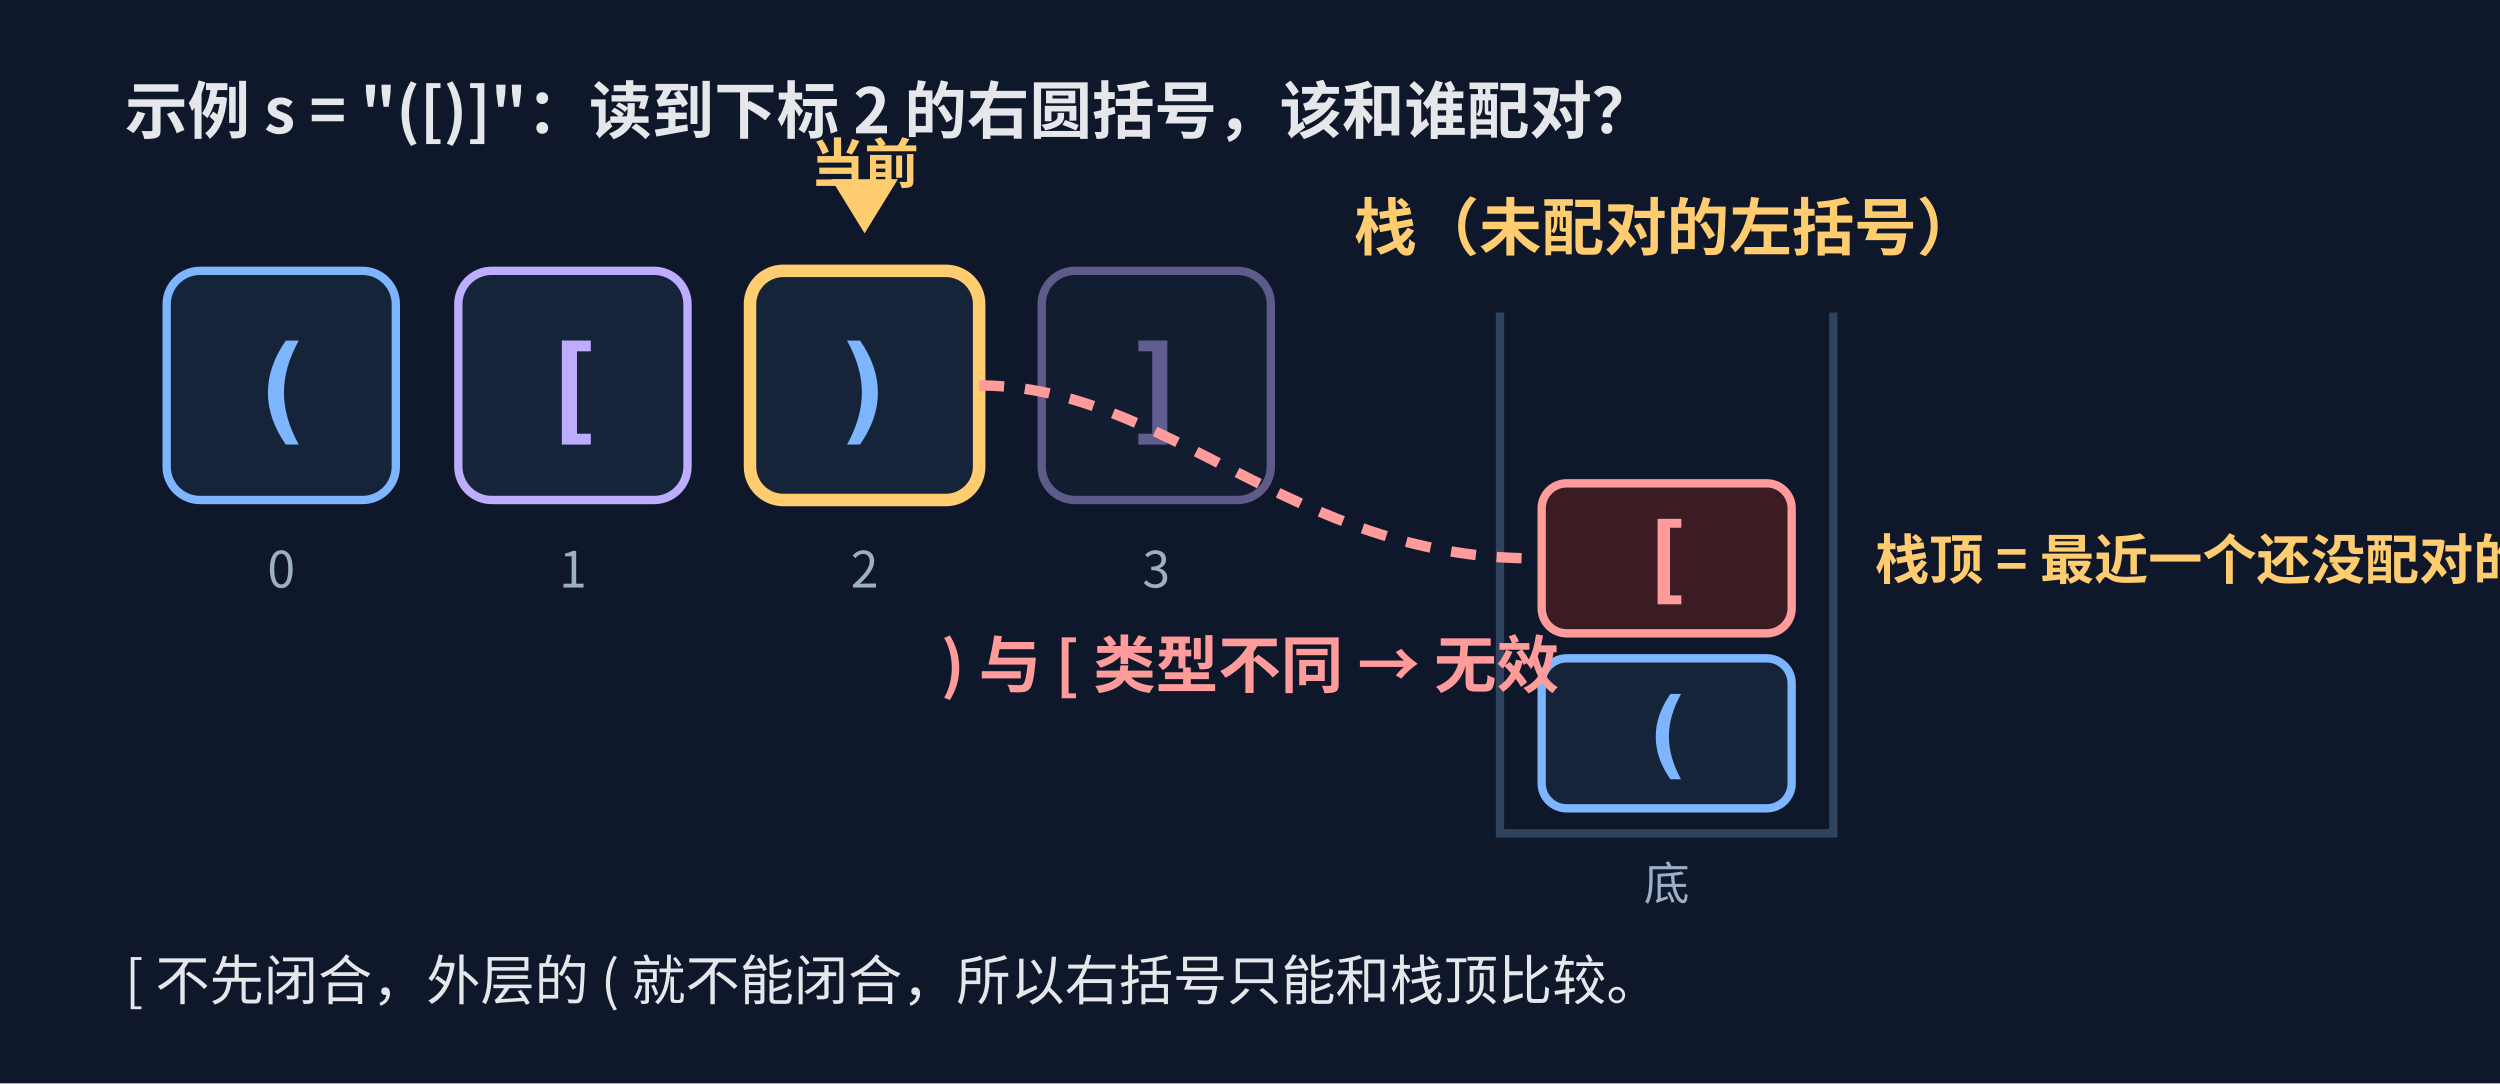
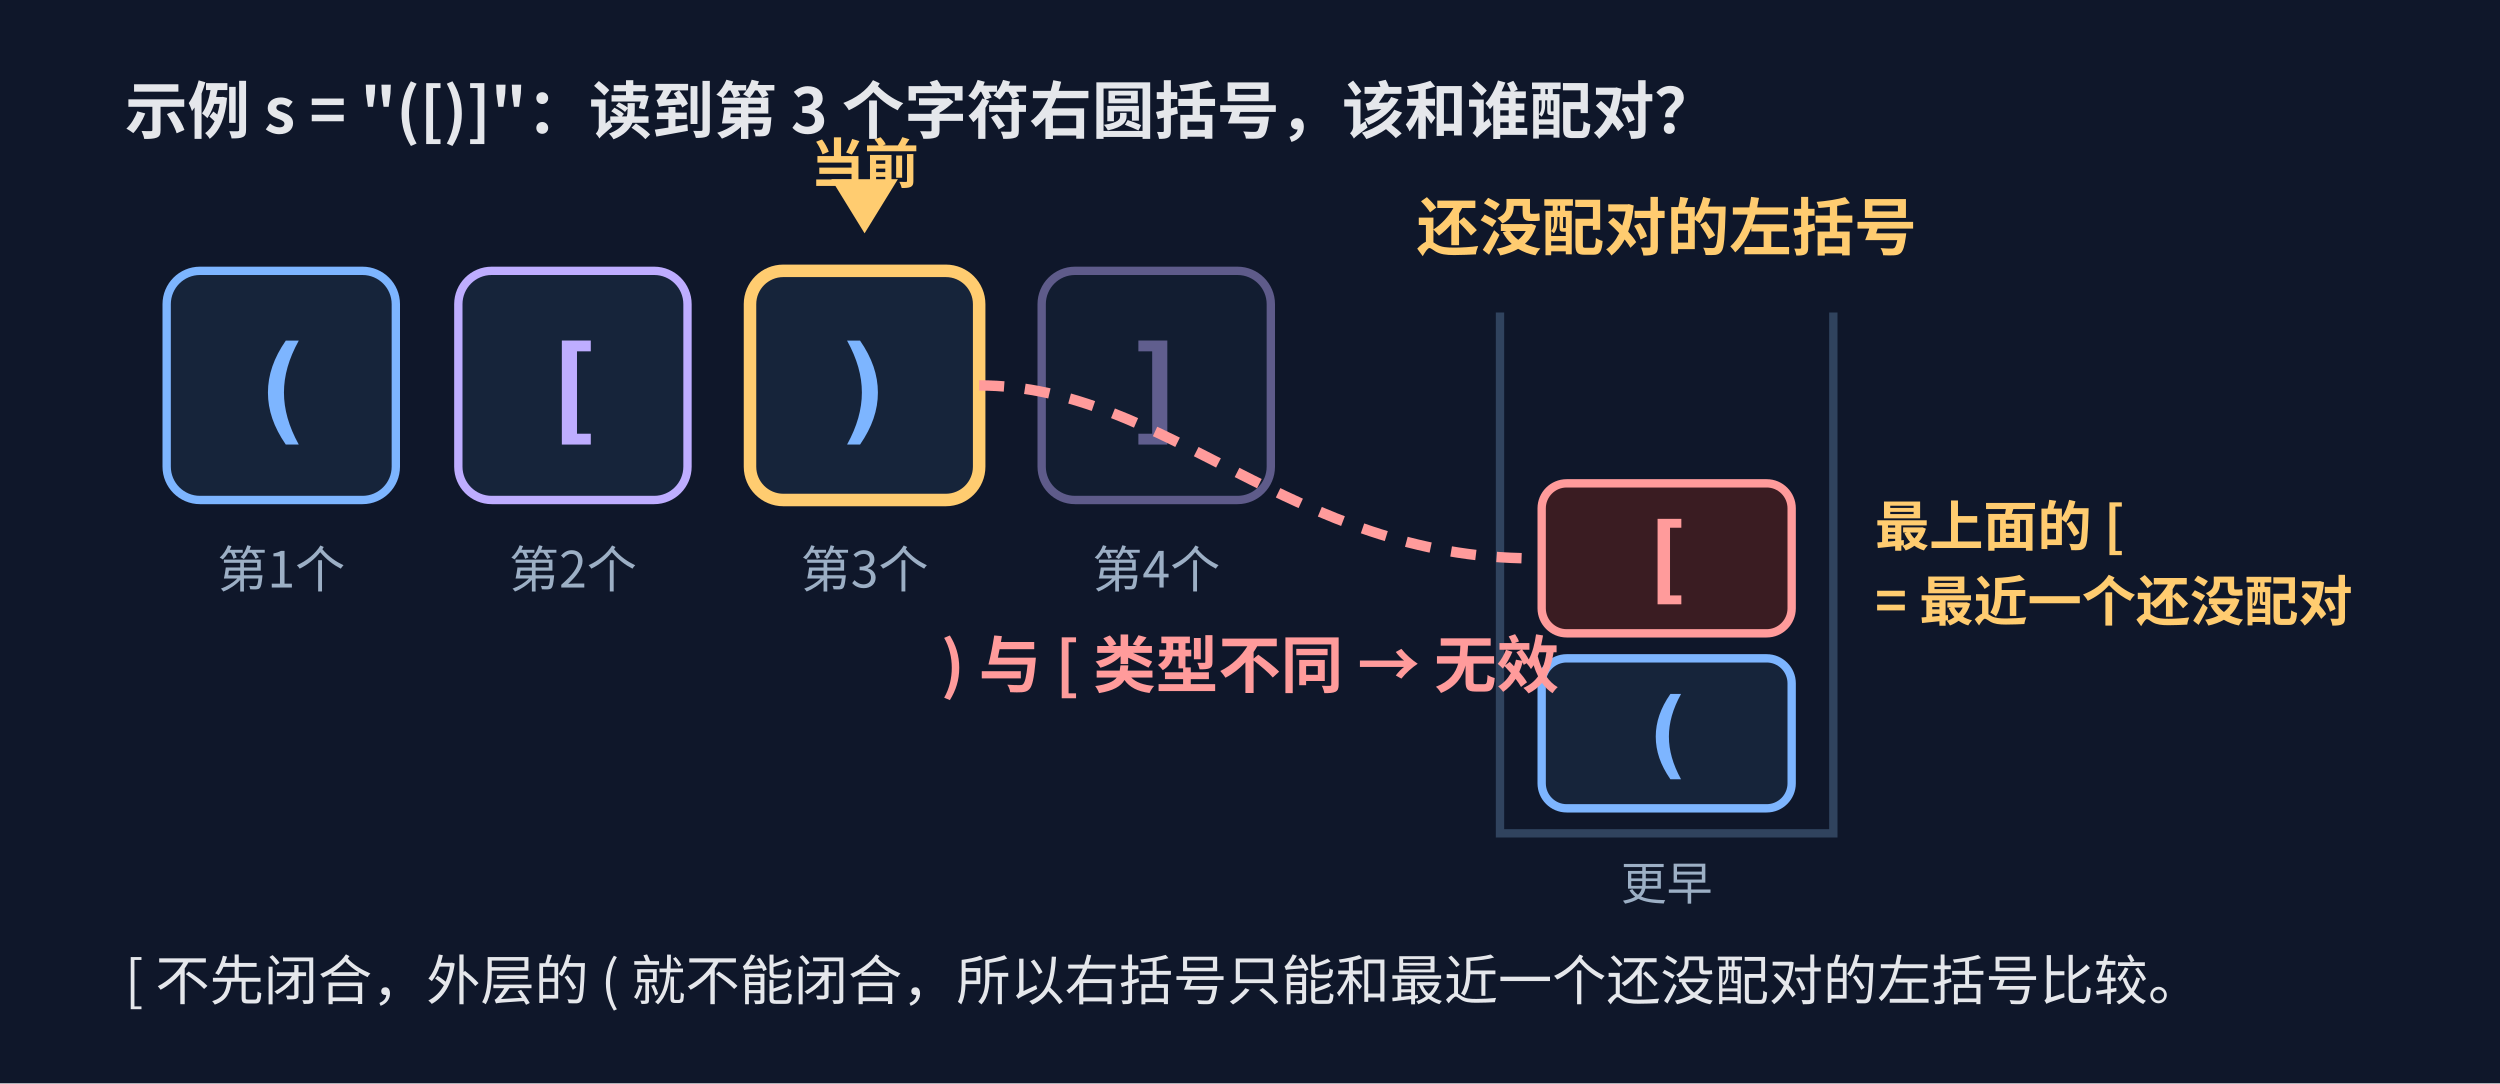
<svg xmlns="http://www.w3.org/2000/svg" viewBox="0 0 1200 520" width="1200" height="520" role="img" aria-labelledby="t">
  <rect width="1200" height="520" fill="#0F172A" />
-   <text x="60" y="64" fill="#E5E7EB" font-family="Noto Sans CJK SC, sans-serif" font-size="30" font-weight="600">示例 s = "([)]"：读到下标 2 的右圆括号，该和谁配对？</text>
+   <text x="60" y="64" fill="#E5E7EB" font-family="Noto Sans CJK SC, sans-serif" font-size="30" font-weight="600">示例 s = "([)]"：读到第 3 个字符右圆括号，该和谁配对？</text>
  <g font-family="JetBrains Mono, Menlo, monospace" font-weight="700" font-size="56" text-anchor="middle">
    <rect x="80" y="130" width="110" height="110" rx="16" fill="#16243A" stroke="#7DB5FF" stroke-width="4" />
    <text x="135" y="206" fill="#7DB5FF">(</text>
    <rect x="220" y="130" width="110" height="110" rx="16" fill="#16243A" stroke="#BEADFF" stroke-width="4" />
    <text x="275" y="206" fill="#BEADFF">[</text>
    <rect x="360" y="130" width="110" height="110" rx="16" fill="#16243A" stroke="#FFCC70" stroke-width="6" />
    <text x="415" y="206" fill="#7DB5FF">)</text>
    <rect x="500" y="130" width="110" height="110" rx="16" fill="#16243A" stroke="#BEADFF" stroke-width="4" opacity="0.45" />
    <text x="555" y="206" fill="#BEADFF" opacity="0.45">]</text>
  </g>
  <g fill="#9CAFC5" font-family="Noto Sans CJK SC, sans-serif" font-size="24" text-anchor="middle">
-     <text x="135" y="282">0</text>
-     <text x="275" y="282">1</text>
-     <text x="415" y="282">2</text>
-     <text x="555" y="282">3</text>
+     <text x="135" y="282">第1个</text>
+     <text x="275" y="282">第2个</text>
+     <text x="415" y="282">第3个</text>
+     <text x="555" y="282">第4个</text>
  </g>
  <path d="M 415 112 l -16 -26 h 32 z" fill="#FFCC70" />
  <text x="415" y="100" fill="#FFCC70" font-family="Noto Sans CJK SC, sans-serif" font-size="26" text-anchor="middle" font-weight="600" dy="-12">当前</text>
  <g font-family="Noto Sans CJK SC, sans-serif">
-     <text x="800" y="120" fill="#FFCC70" font-size="30" font-weight="600" text-anchor="middle">栈（未配对的左括号）</text>
+     <text x="800" y="120" fill="#FFCC70" font-size="30" font-weight="600" text-anchor="middle">还没配对的左括号</text>
    <path d="M 720 150 V 400 H 880 V 150" fill="none" stroke="#30435E" stroke-width="4" />
    <rect x="740" y="316" width="120" height="72" rx="12" fill="#16243A" stroke="#7DB5FF" stroke-width="4" />
    <text x="800" y="368" fill="#7DB5FF" font-family="JetBrains Mono, Menlo, monospace" font-size="46" font-weight="700" text-anchor="middle">(</text>
    <rect x="740" y="232" width="120" height="72" rx="12" fill="#3A1C22" stroke="#FF9B9B" stroke-width="4" />
    <text x="800" y="284" fill="#FF9B9B" font-family="JetBrains Mono, Menlo, monospace" font-size="46" font-weight="700" text-anchor="middle">[</text>
-     <text x="900" y="278" fill="#FFCC70" font-size="26" font-weight="600">栈顶 = 最近一个还没配对的左括号</text>
-     <text x="800" y="432" fill="#9CAFC5" font-size="22" text-anchor="middle">底</text>
+     <text x="900" y="262" fill="#FFCC70" font-size="26" font-weight="600">最上面的 [</text>
+     <text x="900" y="298" fill="#FFCC70" font-size="26" font-weight="600">= 最近一个还没配对</text>
+     <text x="800" y="432" fill="#9CAFC5" font-size="22" text-anchor="middle">更早</text>
  </g>
  <path d="M 470 185 C 560 185, 620 268, 736 268" fill="none" stroke="#FF9B9B" stroke-width="5" stroke-dasharray="12 10" />
  <text x="600" y="330" fill="#FF9B9B" font-family="Noto Sans CJK SC, sans-serif" font-size="30" font-weight="600" text-anchor="middle">) 与 [ 类型不同 → 无效</text>
-   <text x="60" y="480" fill="#E5E7EB" font-family="Noto Sans CJK SC, sans-serif" font-size="26">[ 不先闭合，外层的 ( 就不能闭合，所以右括号只能和栈顶比较。</text>
+   <text x="60" y="480" fill="#E5E7EB" font-family="Noto Sans CJK SC, sans-serif" font-size="26">[ 不先闭合，外层的 ( 就不能闭合，所以右括号只能和最近一个还没配对的左括号比较。</text>
</svg>
